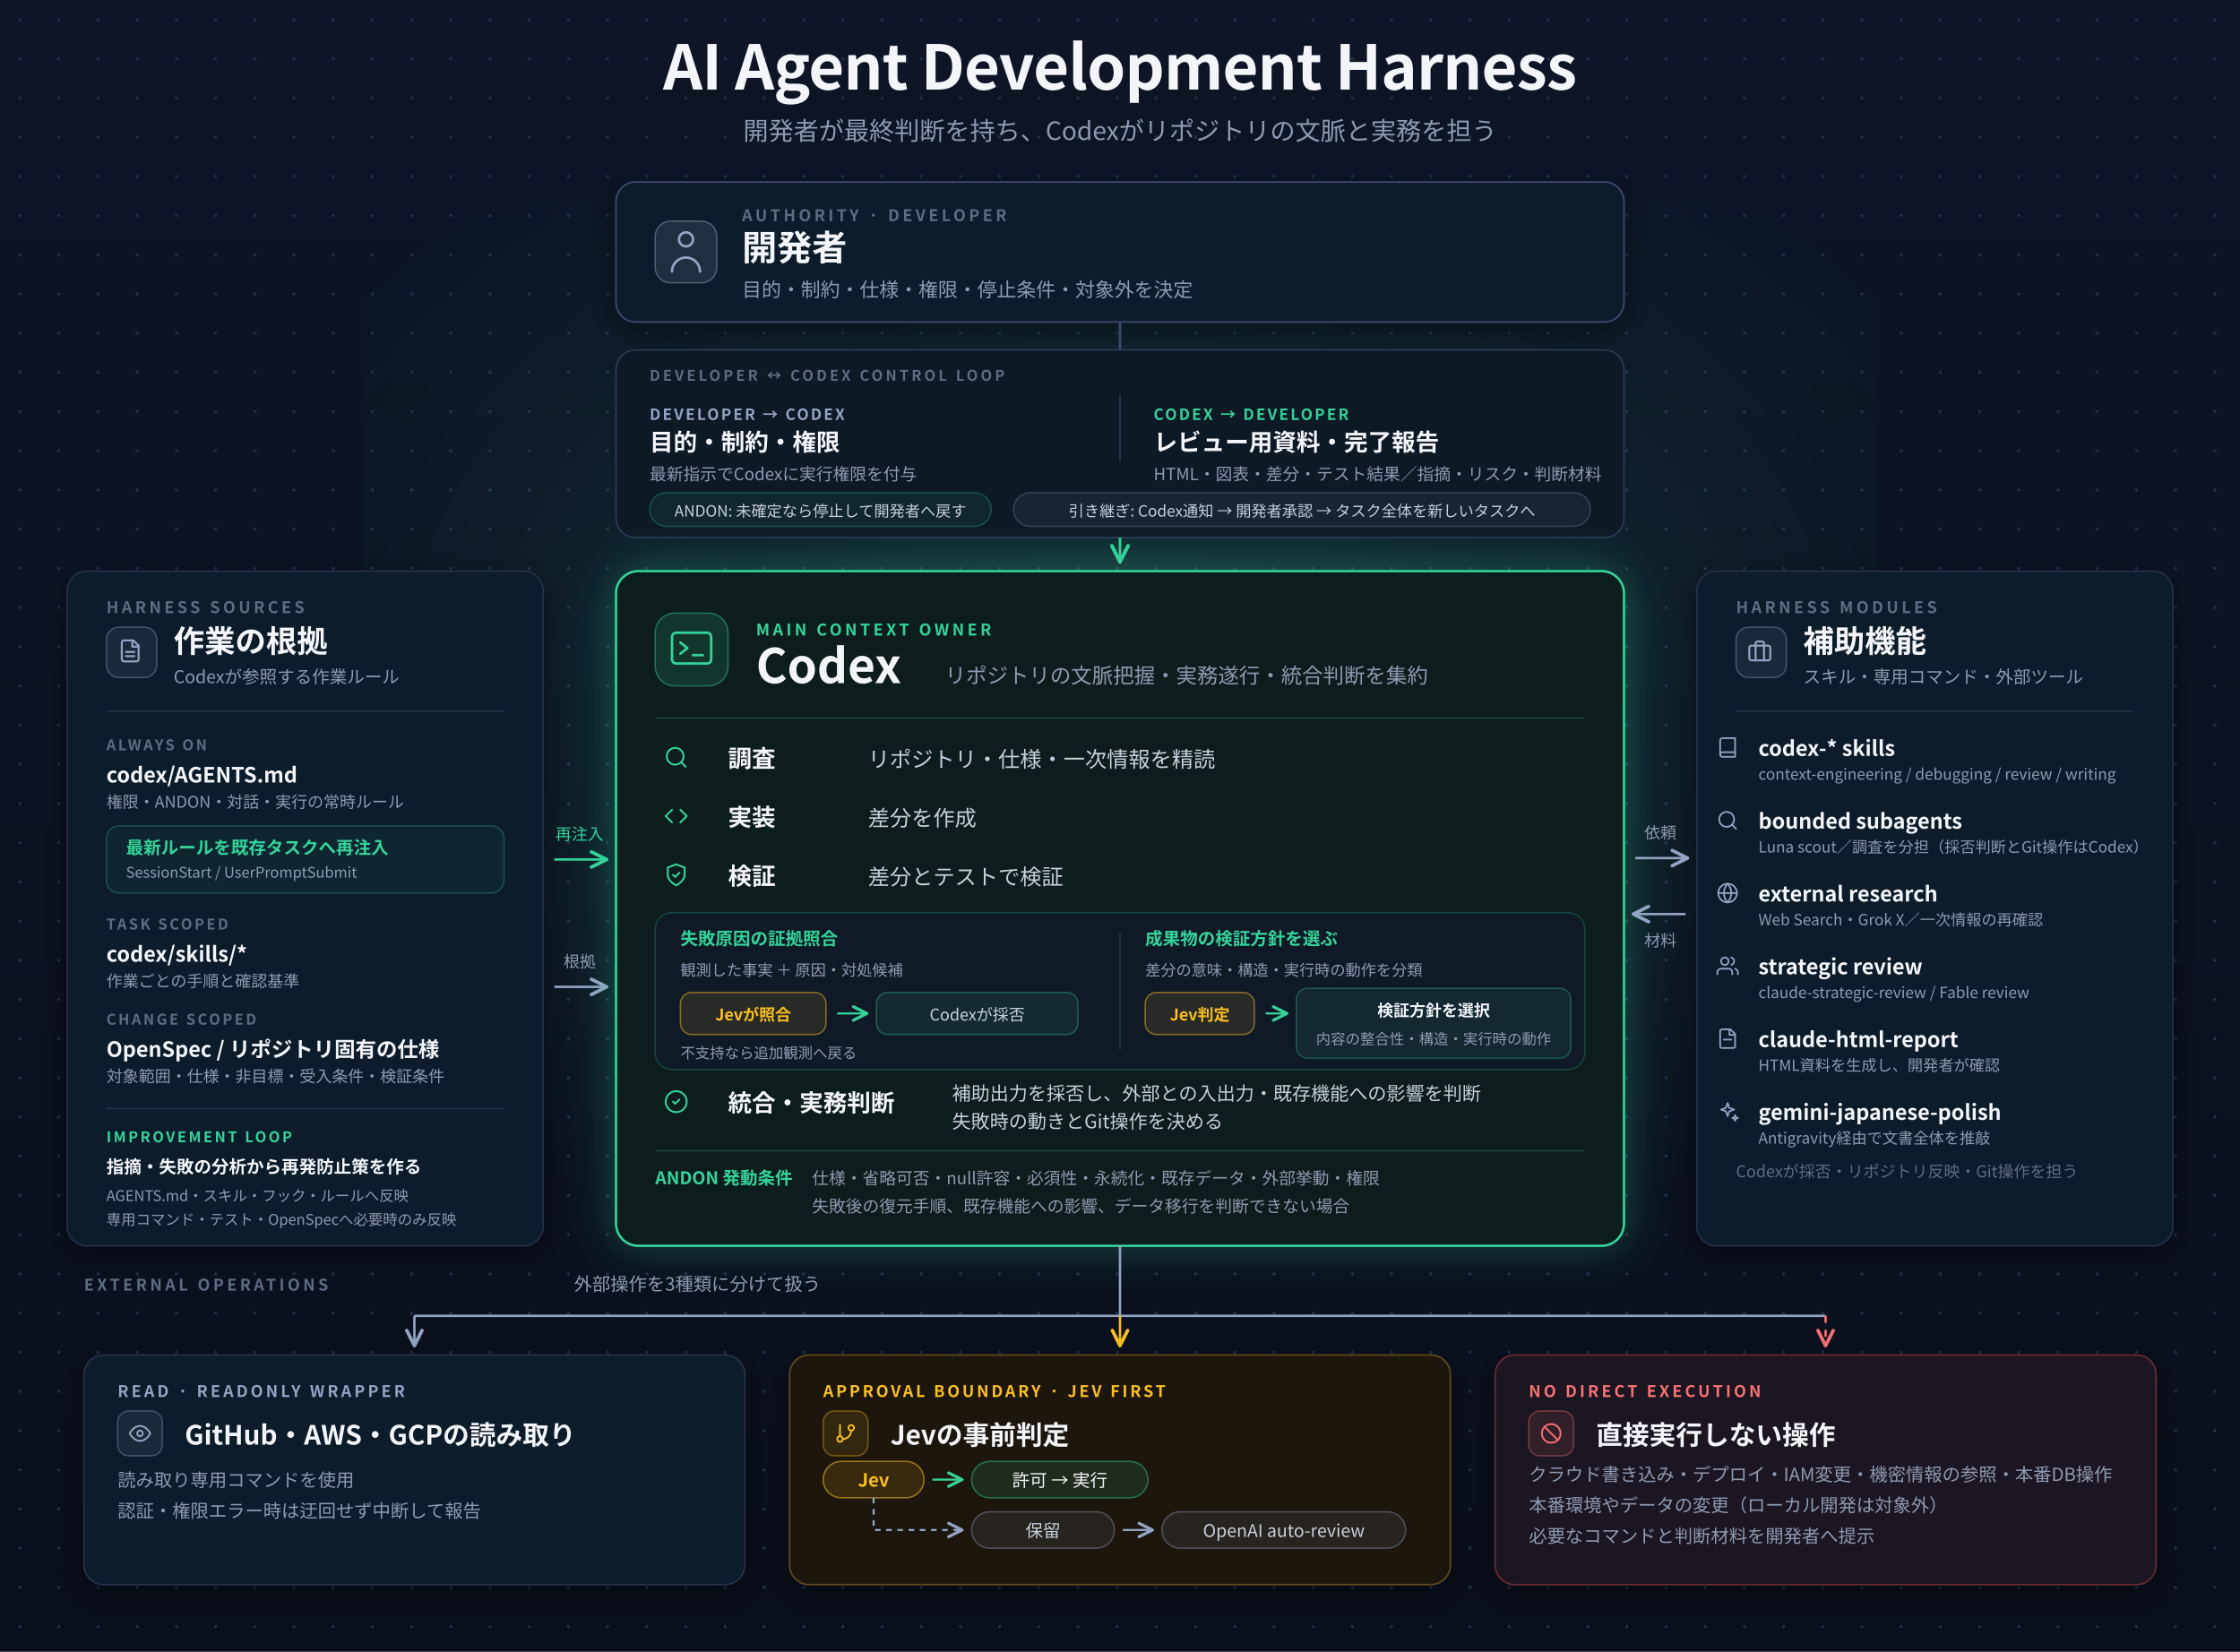
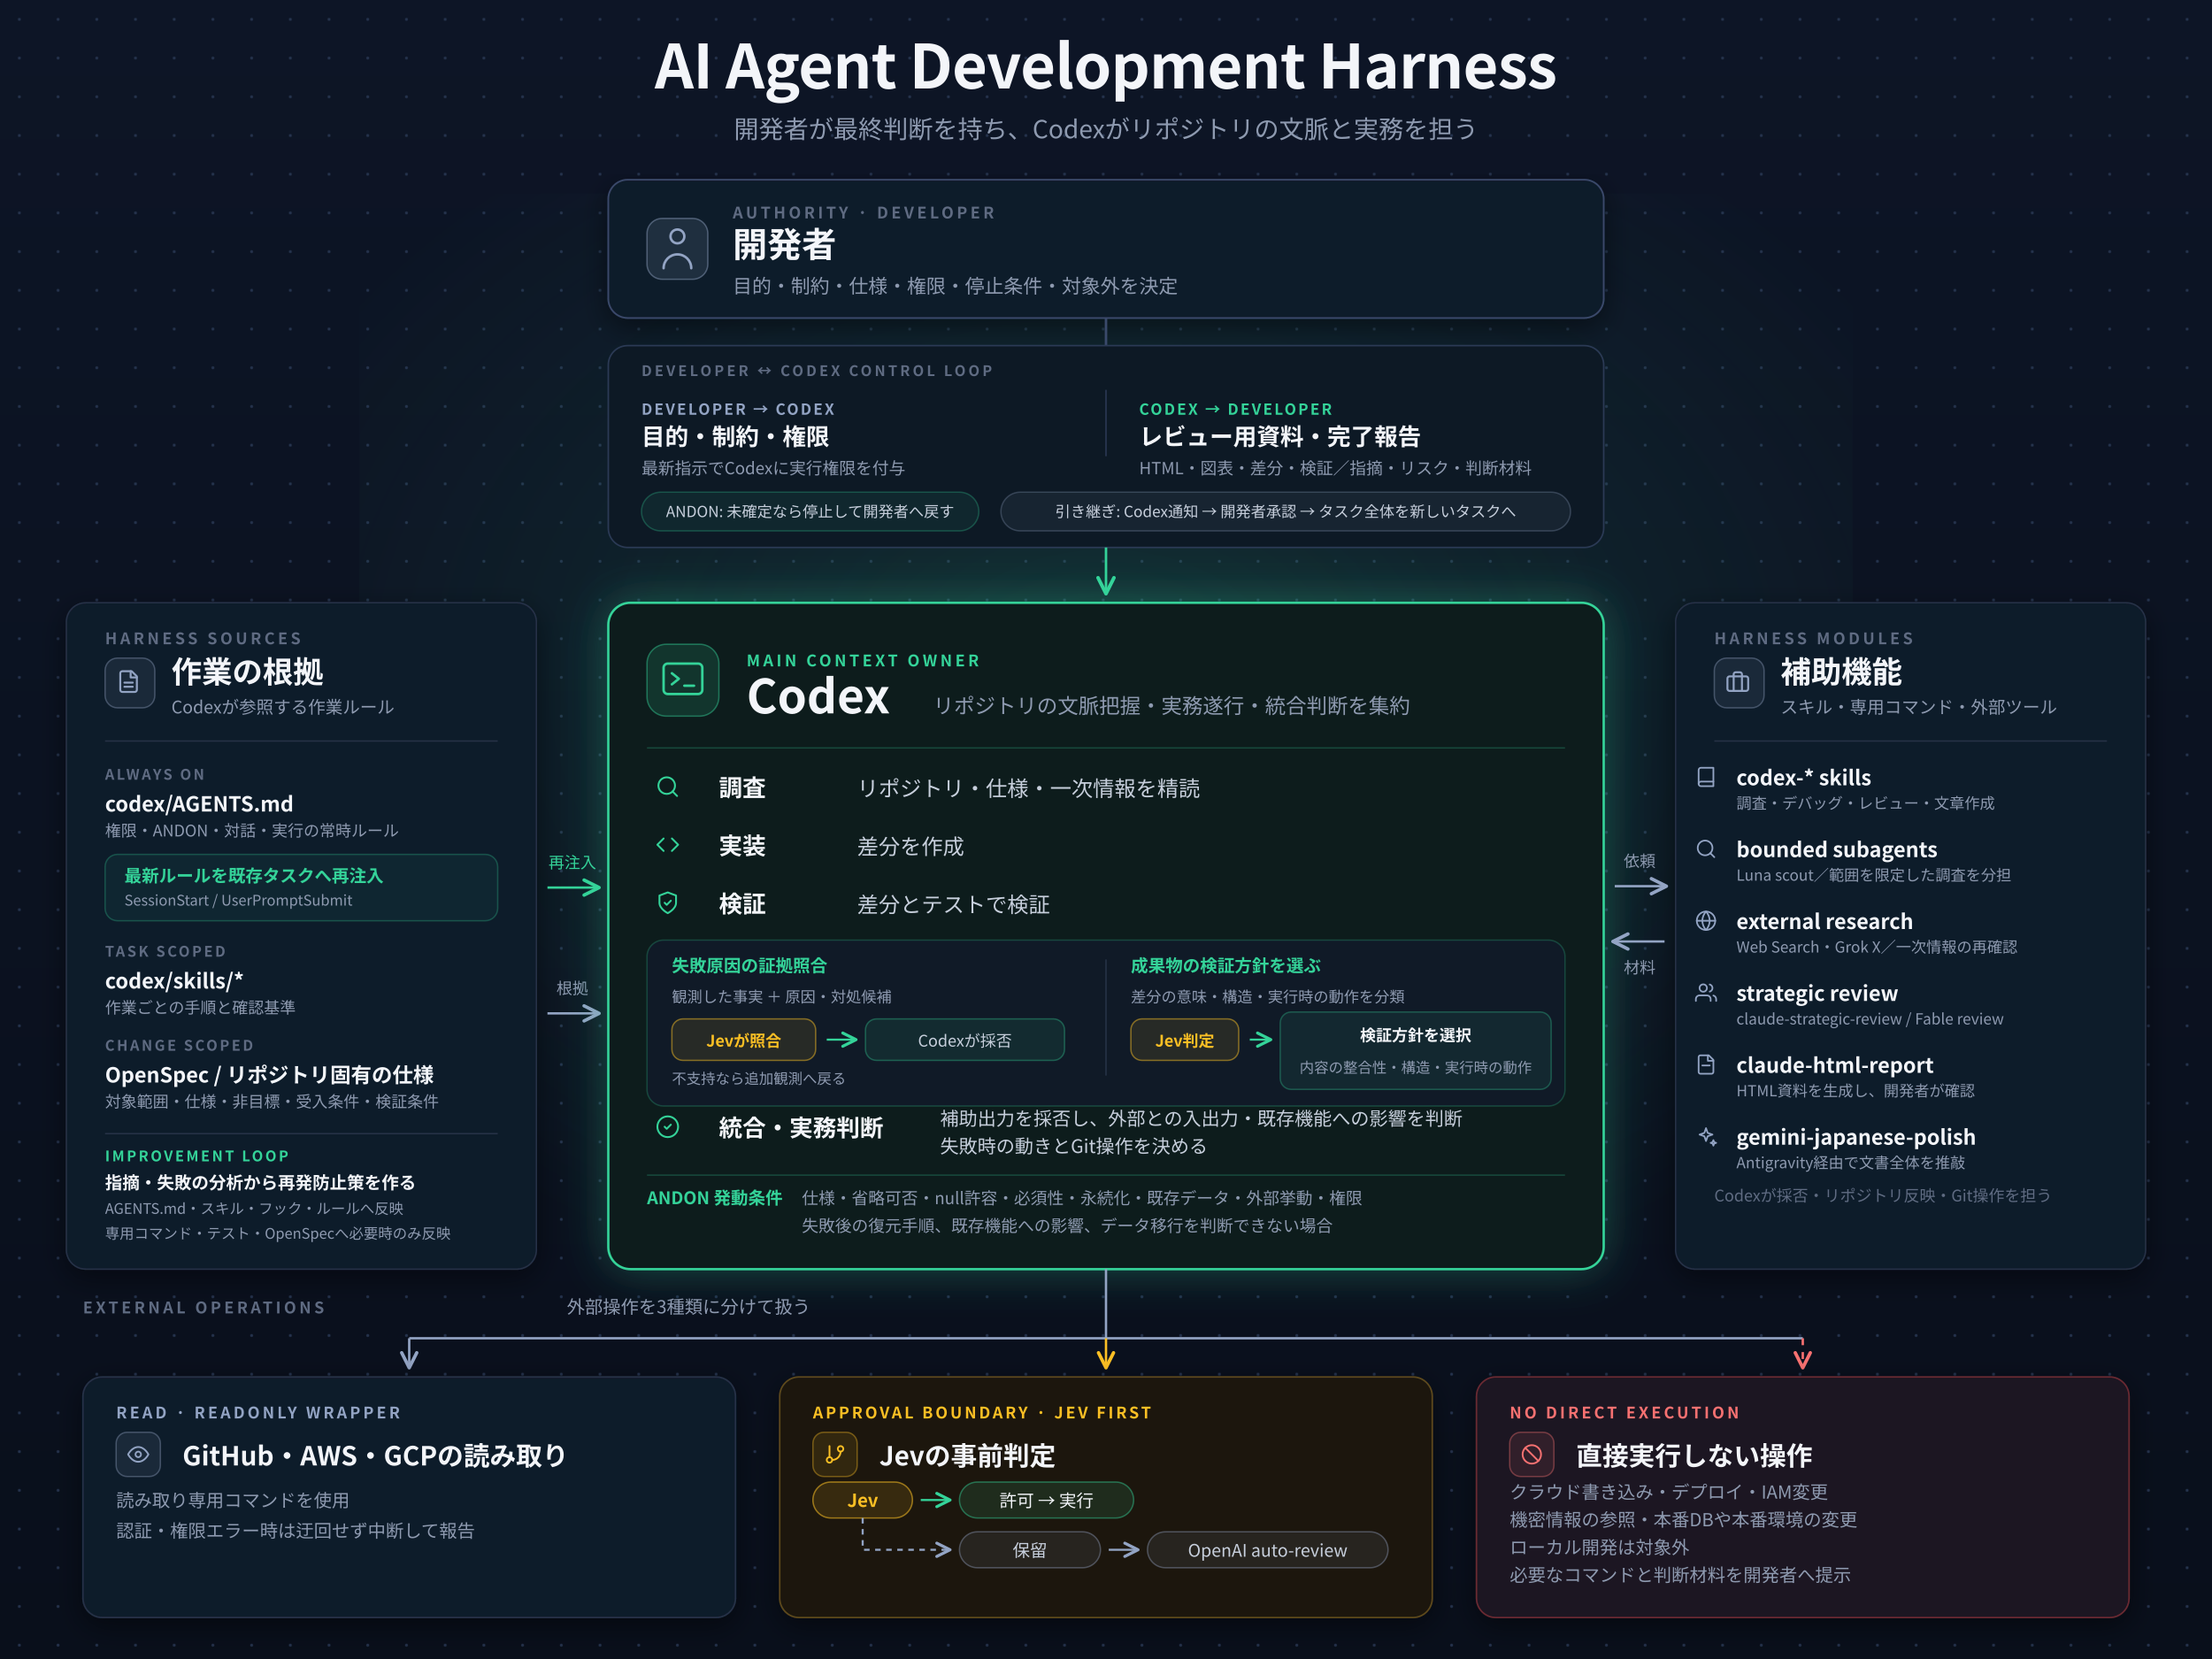
- <svg xmlns="http://www.w3.org/2000/svg" viewBox="0 0 1600 1180" width="1600" height="1180" font-family="'Noto Sans JP','Noto Sans CJK JP','Hiragino Sans','Yu Gothic UI','Meiryo',sans-serif" fill="#F3F5F9">
+ <svg xmlns="http://www.w3.org/2000/svg" viewBox="0 0 1600 1200" width="1600" height="1200" font-family="'Noto Sans JP','Noto Sans CJK JP','Hiragino Sans','Yu Gothic UI','Meiryo',sans-serif" fill="#F3F5F9">
  <defs>
    <linearGradient id="bg" x1="0" y1="0" x2="0" y2="1">
      <stop offset="0" stop-color="#0D1526" />
      <stop offset="1" stop-color="#090F1B" />
    </linearGradient>
    <pattern id="dots" width="28" height="28" patternUnits="userSpaceOnUse">
      <circle cx="14" cy="14" r="1.1" fill="#233049" />
    </pattern>
    <radialGradient id="glow" cx="0.5" cy="0.45" r="0.62">
      <stop offset="0" stop-color="#34D399" stop-opacity="0.15" />
      <stop offset="1" stop-color="#34D399" stop-opacity="0" />
    </radialGradient>
    <filter id="shadow" x="-10%" y="-10%" width="120%" height="130%">
      <feDropShadow dx="0" dy="6" stdDeviation="10" flood-color="#000" flood-opacity="0.45" />
    </filter>
    <filter id="gglow" x="-20%" y="-20%" width="140%" height="140%">
      <feDropShadow dx="0" dy="0" stdDeviation="16" flood-color="#34D399" flood-opacity="0.32" />
    </filter>
    <marker id="a-w" viewBox="0 0 10 10" refX="8" refY="5" markerWidth="8" markerHeight="8" orient="auto-start-reverse">
      <path d="M1,1 L9,5 L1,9" fill="none" stroke="#93A4C4" stroke-width="1.8" stroke-linecap="round" stroke-linejoin="round" />
    </marker>
    <marker id="a-g" viewBox="0 0 10 10" refX="8" refY="5" markerWidth="8" markerHeight="8" orient="auto-start-reverse">
      <path d="M1,1 L9,5 L1,9" fill="none" stroke="#34D399" stroke-width="1.8" stroke-linecap="round" stroke-linejoin="round" />
    </marker>
    <marker id="a-r" viewBox="0 0 10 10" refX="8" refY="5" markerWidth="8" markerHeight="8" orient="auto-start-reverse">
      <path d="M1,1 L9,5 L1,9" fill="none" stroke="#F87171" stroke-width="1.8" stroke-linecap="round" stroke-linejoin="round" />
    </marker>
    <marker id="a-y" viewBox="0 0 10 10" refX="8" refY="5" markerWidth="8" markerHeight="8" orient="auto-start-reverse">
      <path d="M1,1 L9,5 L1,9" fill="none" stroke="#FBBF24" stroke-width="1.8" stroke-linecap="round" stroke-linejoin="round" />
    </marker>
  </defs>
-   <rect width="1600" height="1180" fill="url(#bg)" />
-   <rect width="1600" height="1180" fill="url(#dots)" />
-   <rect x="260" y="140" width="1080" height="750" fill="url(#glow)" />
+   <rect width="1600" height="1200" fill="url(#bg)" />
+   <rect width="1600" height="1200" fill="url(#dots)" />
+   <rect x="260" y="140" width="1080" height="780" fill="url(#glow)" />
  <text x="800" y="64" text-anchor="middle" font-size="44" font-weight="700" letter-spacing="-0.5">AI Agent Development Harness</text>
  <text x="800" y="100" text-anchor="middle" font-size="18" fill="#8E9AB0">開発者が最終判断を持ち、Codexがリポジトリの文脈と実務を担う</text>
  <rect x="440" y="130" width="720" height="100" rx="14" fill="#111A2B" stroke="#3A4A6B" stroke-width="1.2" filter="url(#shadow)" />
  <rect x="468" y="158" width="44" height="44" rx="11" fill="#93A4C4" fill-opacity="0.14" stroke="#93A4C4" stroke-opacity="0.45" />
  <circle cx="490" cy="171" r="5" fill="none" stroke="#93A4C4" stroke-width="1.8" />
  <path d="M480 194a10 10 0 0 1 20 0" fill="none" stroke="#93A4C4" stroke-width="1.8" stroke-linecap="round" />
  <text x="530" y="158" font-size="11.5" font-weight="700" letter-spacing="2.2" fill="#5F6B82">AUTHORITY · DEVELOPER</text>
  <text x="530" y="186" font-size="25" font-weight="700">開発者</text>
  <text x="530" y="212" font-size="14" fill="#8E9AB0">目的・制約・仕様・権限・停止条件・対象外を決定</text>
  <line x1="800" y1="230" x2="800" y2="250" stroke="#3A4A6B" stroke-width="1.8" />
-   <rect x="440" y="250" width="720" height="134" rx="14" fill="#0D1925" stroke="#2B3A55" stroke-width="1.1" />
+   <rect x="440" y="250" width="720" height="146" rx="14" fill="#0D1925" stroke="#2B3A55" stroke-width="1.1" />
  <text x="464" y="272" font-size="10.5" font-weight="700" letter-spacing="2" fill="#5F6B82">DEVELOPER ↔ CODEX CONTROL LOOP</text>
  <line x1="800" y1="282" x2="800" y2="330" stroke="#2B3A55" />
  <text x="464" y="300" font-size="11" font-weight="700" letter-spacing="1.4" fill="#93A4C4">DEVELOPER → CODEX</text>
  <text x="464" y="322" font-size="17" font-weight="700">目的・制約・権限</text>
  <text x="464" y="343" font-size="12" fill="#8E9AB0">最新指示でCodexに実行権限を付与</text>
  <text x="824" y="300" font-size="11" font-weight="700" letter-spacing="1.4" fill="#34D399">CODEX → DEVELOPER</text>
  <text x="824" y="322" font-size="17" font-weight="700">レビュー用資料・完了報告</text>
-   <text x="824" y="343" font-size="12" fill="#8E9AB0">HTML・図表・差分・テスト結果／指摘・リスク・判断材料</text>
-   <rect x="464" y="352" width="244" height="24" rx="12" fill="#34D399" fill-opacity="0.08" stroke="#34D399" stroke-opacity="0.28" />
-   <text x="586" y="369" text-anchor="middle" font-size="11" fill="#C7CFDC">ANDON: 未確定なら停止して開発者へ戻す</text>
-   <rect x="724" y="352" width="412" height="24" rx="12" fill="#93A4C4" fill-opacity="0.08" stroke="#93A4C4" stroke-opacity="0.28" />
-   <text x="930" y="369" text-anchor="middle" font-size="11" fill="#C7CFDC">引き継ぎ: Codex通知 → 開発者承認 → タスク全体を新しいタスクへ</text>
-   <line x1="800" y1="384" x2="800" y2="400" stroke="#34D399" stroke-width="1.8" marker-end="url(#a-g)" />
-   <rect x="48" y="408" width="340" height="482" rx="14" fill="#111A2B" stroke="#263247" filter="url(#shadow)" />
-   <text x="76" y="438" font-size="11.5" font-weight="700" letter-spacing="2.2" fill="#5F6B82">HARNESS SOURCES</text>
-   <rect x="76" y="448" width="36" height="36" rx="9" fill="#93A4C4" fill-opacity="0.10" stroke="#93A4C4" stroke-opacity="0.38" />
-   <g transform="translate(84,456) scale(0.75)" fill="none" stroke="#93A4C4" stroke-width="1.9" stroke-linecap="round" stroke-linejoin="round">
-     <path d="M15 2H6a2 2 0 0 0-2 2v16a2 2 0 0 0 2 2h12a2 2 0 0 0 2-2V7z" />
-     <polyline points="14 2 14 8 20 8" />
-     <line x1="16" y1="13" x2="8" y2="13" />
-     <line x1="16" y1="17" x2="8" y2="17" />
+   <text x="824" y="343" font-size="12" fill="#8E9AB0">HTML・図表・差分・検証／指摘・リスク・判断材料</text>
+   <rect x="464" y="356" width="244" height="28" rx="14" fill="#34D399" fill-opacity="0.08" stroke="#34D399" stroke-opacity="0.28" />
+   <text x="586" y="374" text-anchor="middle" font-size="11" fill="#C7CFDC">ANDON: 未確定なら停止して開発者へ戻す</text>
+   <rect x="724" y="356" width="412" height="28" rx="14" fill="#93A4C4" fill-opacity="0.08" stroke="#93A4C4" stroke-opacity="0.28" />
+   <text x="930" y="374" text-anchor="middle" font-size="11" fill="#C7CFDC">引き継ぎ: Codex通知 → 開発者承認 → タスク全体を新しいタスクへ</text>
+   <line x1="800" y1="396" x2="800" y2="428" stroke="#34D399" stroke-width="1.8" marker-end="url(#a-g)" />
+   <g transform="translate(0 28)">
+     <rect x="48" y="408" width="340" height="482" rx="14" fill="#111A2B" stroke="#263247" filter="url(#shadow)" />
+     <text x="76" y="438" font-size="11.5" font-weight="700" letter-spacing="2.2" fill="#5F6B82">HARNESS SOURCES</text>
+     <rect x="76" y="448" width="36" height="36" rx="9" fill="#93A4C4" fill-opacity="0.10" stroke="#93A4C4" stroke-opacity="0.38" />
+     <g transform="translate(84,456) scale(0.75)" fill="none" stroke="#93A4C4" stroke-width="1.9" stroke-linecap="round" stroke-linejoin="round">
+       <path d="M15 2H6a2 2 0 0 0-2 2v16a2 2 0 0 0 2 2h12a2 2 0 0 0 2-2V7z" />
+       <polyline points="14 2 14 8 20 8" />
+       <line x1="16" y1="13" x2="8" y2="13" />
+       <line x1="16" y1="17" x2="8" y2="17" />
+     </g>
+     <text x="124" y="466" font-size="22" font-weight="700">作業の根拠</text>
+     <text x="124" y="488" font-size="12.5" fill="#8E9AB0">Codexが参照する作業ルール</text>
+     <line x1="76" y1="508" x2="360" y2="508" stroke="#263247" />
+     <text x="76" y="536" font-size="10.5" font-weight="700" letter-spacing="1.6" fill="#5F6B82">ALWAYS ON</text>
+     <text x="76" y="559" font-size="15" font-weight="700">codex/AGENTS.md</text>
+     <text x="76" y="577" font-size="11.5" fill="#8E9AB0">権限・ANDON・対話・実行の常時ルール</text>
+     <rect x="76" y="590" width="284" height="48" rx="9" fill="#34D399" fill-opacity="0.06" stroke="#34D399" stroke-opacity="0.28" />
+     <text x="90" y="610" font-size="12.5" font-weight="700" fill="#34D399">最新ルールを既存タスクへ再注入</text>
+     <text x="90" y="627" font-size="10.5" fill="#8E9AB0">SessionStart / UserPromptSubmit</text>
+     <text x="76" y="664" font-size="10.5" font-weight="700" letter-spacing="1.6" fill="#5F6B82">TASK SCOPED</text>
+     <text x="76" y="687" font-size="15" font-weight="700">codex/skills/*</text>
+     <text x="76" y="705" font-size="11.5" fill="#8E9AB0">作業ごとの手順と確認基準</text>
+     <text x="76" y="732" font-size="10.5" font-weight="700" letter-spacing="1.6" fill="#5F6B82">CHANGE SCOPED</text>
+     <text x="76" y="755" font-size="15" font-weight="700">OpenSpec / リポジトリ固有の仕様</text>
+     <text x="76" y="773" font-size="11.5" fill="#8E9AB0">対象範囲・仕様・非目標・受入条件・検証条件</text>
+     <line x1="76" y1="792" x2="360" y2="792" stroke="#263247" />
+     <text x="76" y="812" font-size="10.5" font-weight="700" letter-spacing="1.6" fill="#34D399">IMPROVEMENT LOOP</text>
+     <text x="76" y="832" font-size="12.5" font-weight="700">指摘・失敗の分析から再発防止策を作る</text>
+     <text x="76" y="850" font-size="10.5" fill="#8E9AB0">AGENTS.md・スキル・フック・ルールへ反映</text>
+     <text x="76" y="868" font-size="10.5" fill="#8E9AB0">専用コマンド・テスト・OpenSpecへ必要時のみ反映</text>
+     <line x1="396" y1="614" x2="432" y2="614" stroke="#34D399" stroke-width="1.7" marker-end="url(#a-g)" />
+     <text x="414" y="600" text-anchor="middle" font-size="11.5" fill="#34D399">再注入</text>
+     <line x1="396" y1="705" x2="432" y2="705" stroke="#93A4C4" stroke-width="1.7" marker-end="url(#a-w)" />
+     <text x="414" y="691" text-anchor="middle" font-size="11.5" fill="#8E9AB0">根拠</text>
+     <rect x="440" y="408" width="720" height="482" rx="16" fill="#0E1F1C" stroke="#34D399" stroke-width="1.7" filter="url(#gglow)" />
+     <rect x="468" y="438" width="52" height="52" rx="14" fill="#34D399" fill-opacity="0.14" stroke="#34D399" stroke-opacity="0.45" />
+     <rect x="480" y="452" width="28" height="22" rx="3" fill="none" stroke="#34D399" stroke-width="1.8" />
+     <path d="M486 459l5 4-5 4M495 468h7" fill="none" stroke="#34D399" stroke-width="1.8" stroke-linecap="round" stroke-linejoin="round" />
+     <text x="540" y="454" font-size="11.5" font-weight="700" letter-spacing="2.2" fill="#34D399">MAIN CONTEXT OWNER</text>
+     <text x="540" y="488" font-size="34" font-weight="700">Codex</text>
+     <text x="675" y="488" font-size="15" fill="#8E9AB0">リポジトリの文脈把握・実務遂行・統合判断を集約</text>
+     <line x1="468" y1="513" x2="1132" y2="513" stroke="#34D399" stroke-opacity="0.25" />
+     <g transform="translate(474,532) scale(0.75)" fill="none" stroke="#34D399" stroke-width="1.8" stroke-linecap="round" stroke-linejoin="round">
+       <circle cx="11" cy="11" r="8" />
+       <line x1="21" y1="21" x2="16.65" y2="16.65" />
+     </g>
+     <text x="520" y="548" font-size="17" font-weight="700">調査</text>
+     <text x="620" y="548" font-size="15.5" fill="#C7CFDC">リポジトリ・仕様・一次情報を精読</text>
+     <g transform="translate(474,574) scale(0.75)" fill="none" stroke="#34D399" stroke-width="1.8" stroke-linecap="round" stroke-linejoin="round">
+       <polyline points="16 18 22 12 16 6" />
+       <polyline points="8 6 2 12 8 18" />
+     </g>
+     <text x="520" y="590" font-size="17" font-weight="700">実装</text>
+     <text x="620" y="590" font-size="15.5" fill="#C7CFDC">差分を作成</text>
+     <g transform="translate(474,616) scale(0.75)" fill="none" stroke="#34D399" stroke-width="1.8" stroke-linecap="round" stroke-linejoin="round">
+       <path d="M12 22s8-4 8-10V5l-8-3-8 3v7c0 6 8 10 8 10z" />
+       <path d="m9 12 2 2 4-4" />
+     </g>
+     <text x="520" y="632" font-size="17" font-weight="700">検証</text>
+     <text x="620" y="632" font-size="15.5" fill="#C7CFDC">差分とテストで検証</text>
+     <rect x="468" y="652" width="664" height="120" rx="12" fill="#111A2B" fill-opacity="0.72" stroke="#34D399" stroke-opacity="0.24" />
+     <line x1="800" y1="666" x2="800" y2="750" stroke="#263247" />
+     <text x="486" y="675" font-size="12.5" font-weight="700" fill="#34D399">失敗原因の証拠照合</text>
+     <text x="486" y="697" font-size="11" fill="#8E9AB0">観測した事実 ＋ 原因・対処候補</text>
+     <rect x="486" y="709" width="104" height="30" rx="8" fill="#FBBF24" fill-opacity="0.10" stroke="#FBBF24" stroke-opacity="0.48" />
+     <text x="538" y="729" text-anchor="middle" font-size="11.5" font-weight="700" fill="#FBBF24">Jevが照合</text>
+     <line x1="598" y1="724" x2="618" y2="724" stroke="#34D399" stroke-width="1.5" marker-end="url(#a-g)" />
+     <rect x="626" y="709" width="144" height="30" rx="8" fill="#34D399" fill-opacity="0.09" stroke="#34D399" stroke-opacity="0.35" />
+     <text x="698" y="729" text-anchor="middle" font-size="11.5" fill="#C7CFDC">Codexが採否</text>
+     <text x="486" y="756" font-size="10.5" fill="#8E9AB0">不支持なら追加観測へ戻る</text>
+     <text x="818" y="675" font-size="12.5" font-weight="700" fill="#34D399">成果物の検証方針を選ぶ</text>
+     <text x="818" y="697" font-size="11" fill="#8E9AB0">差分の意味・構造・実行時の動作を分類</text>
+     <rect x="818" y="709" width="78" height="30" rx="8" fill="#FBBF24" fill-opacity="0.10" stroke="#FBBF24" stroke-opacity="0.48" />
+     <text x="857" y="729" text-anchor="middle" font-size="11.5" font-weight="700" fill="#FBBF24">Jev判定</text>
+     <line x1="904" y1="724" x2="918" y2="724" stroke="#34D399" stroke-width="1.5" marker-end="url(#a-g)" />
+     <rect x="926" y="704" width="196" height="56" rx="8" fill="#34D399" fill-opacity="0.08" stroke="#34D399" stroke-opacity="0.32" />
+     <text x="1024" y="725" text-anchor="middle" font-size="11.5" font-weight="700">検証方針を選択</text>
+     <text x="1024" y="748" text-anchor="middle" font-size="10.5" fill="#8E9AB0">内容の整合性・構造・実行時の動作</text>
+     <g transform="translate(474,778) scale(0.75)" fill="none" stroke="#34D399" stroke-width="1.8" stroke-linecap="round" stroke-linejoin="round">
+       <circle cx="12" cy="12" r="10" />
+       <path d="m9 12 2 2 4-4" />
+     </g>
+     <text x="520" y="794" font-size="17" font-weight="700">統合・実務判断</text>
+     <text x="680" y="786" font-size="13.5" fill="#C7CFDC">補助出力を採否し、外部との入出力・既存機能への影響を判断</text>
+     <text x="680" y="806" font-size="13.5" fill="#C7CFDC">失敗時の動きとGit操作を決める</text>
+     <line x1="468" y1="822" x2="1132" y2="822" stroke="#34D399" stroke-opacity="0.25" />
+     <text x="468" y="843" font-size="12.5" font-weight="700" fill="#34D399">ANDON 発動条件</text>
+     <text x="580" y="843" font-size="12" fill="#8E9AB0">仕様・省略可否・null許容・必須性・永続化・既存データ・外部挙動・権限</text>
+     <text x="580" y="863" font-size="12" fill="#8E9AB0">失敗後の復元手順、既存機能への影響、データ移行を判断できない場合</text>
+     <rect x="1212" y="408" width="340" height="482" rx="14" fill="#111A2B" stroke="#263247" filter="url(#shadow)" />
+     <text x="1240" y="438" font-size="11.5" font-weight="700" letter-spacing="2.2" fill="#5F6B82">HARNESS MODULES</text>
+     <rect x="1240" y="448" width="36" height="36" rx="9" fill="#93A4C4" fill-opacity="0.10" stroke="#93A4C4" stroke-opacity="0.38" />
+     <g transform="translate(1248,456) scale(0.75)" fill="none" stroke="#93A4C4" stroke-width="1.9" stroke-linecap="round" stroke-linejoin="round">
+       <rect x="2" y="7" width="20" height="14" rx="2" />
+       <path d="M16 21V5a2 2 0 0 0-2-2h-4a2 2 0 0 0-2 2v16" />
+     </g>
+     <text x="1288" y="466" font-size="22" font-weight="700">補助機能</text>
+     <text x="1288" y="488" font-size="12.5" fill="#8E9AB0">スキル・専用コマンド・外部ツール</text>
+     <line x1="1240" y1="508" x2="1524" y2="508" stroke="#263247" />
+     <g transform="translate(1226,526) scale(0.667)" fill="none" stroke="#93A4C4" stroke-width="1.8" stroke-linecap="round" stroke-linejoin="round">
+       <path d="M4 19.5A2.5 2.5 0 0 1 6.5 17H20" />
+       <path d="M6.5 2H20v20H6.5A2.5 2.5 0 0 1 4 19.5v-15A2.5 2.5 0 0 1 6.5 2z" />
+     </g>
+     <text x="1256" y="540" font-size="15" font-weight="700">codex-* skills</text>
+     <text x="1256" y="557" font-size="11" fill="#8E9AB0">調査・デバッグ・レビュー・文章作成</text>
+     <g transform="translate(1226,578) scale(0.667)" fill="none" stroke="#93A4C4" stroke-width="1.8" stroke-linecap="round" stroke-linejoin="round">
+       <circle cx="11" cy="11" r="8" />
+       <line x1="21" y1="21" x2="16.65" y2="16.65" />
+     </g>
+     <text x="1256" y="592" font-size="15" font-weight="700">bounded subagents</text>
+     <text x="1256" y="609" font-size="11" fill="#8E9AB0">Luna scout／範囲を限定した調査を分担</text>
+     <g transform="translate(1226,630) scale(0.667)" fill="none" stroke="#93A4C4" stroke-width="1.8" stroke-linecap="round" stroke-linejoin="round">
+       <circle cx="12" cy="12" r="10" />
+       <line x1="2" y1="12" x2="22" y2="12" />
+       <path d="M12 2a15.3 15.3 0 0 1 4 10 15.3 15.3 0 0 1-4 10 15.3 15.3 0 0 1-4-10 15.3 15.3 0 0 1 4-10z" />
+     </g>
+     <text x="1256" y="644" font-size="15" font-weight="700">external research</text>
+     <text x="1256" y="661" font-size="11" fill="#8E9AB0">Web Search・Grok X／一次情報の再確認</text>
+     <g transform="translate(1226,682) scale(0.667)" fill="none" stroke="#93A4C4" stroke-width="1.8" stroke-linecap="round" stroke-linejoin="round">
+       <path d="M17 21v-2a4 4 0 0 0-4-4H5a4 4 0 0 0-4 4v2" />
+       <circle cx="9" cy="7" r="4" />
+       <path d="M23 21v-2a4 4 0 0 0-3-3.87" />
+       <path d="M16 3.13a4 4 0 0 1 0 7.75" />
+     </g>
+     <text x="1256" y="696" font-size="15" font-weight="700">strategic review</text>
+     <text x="1256" y="713" font-size="11" fill="#8E9AB0">claude-strategic-review / Fable review</text>
+     <g transform="translate(1226,734) scale(0.667)" fill="none" stroke="#93A4C4" stroke-width="1.8" stroke-linecap="round" stroke-linejoin="round">
+       <path d="M15 2H6a2 2 0 0 0-2 2v16a2 2 0 0 0 2 2h12a2 2 0 0 0 2-2V7z" />
+       <polyline points="14 2 14 8 20 8" />
+       <line x1="16" y1="13" x2="8" y2="13" />
+     </g>
+     <text x="1256" y="748" font-size="15" font-weight="700">claude-html-report</text>
+     <text x="1256" y="765" font-size="11" fill="#8E9AB0">HTML資料を生成し、開発者が確認</text>
+     <g transform="translate(1226,786) scale(0.667)" fill="none" stroke="#93A4C4" stroke-width="1.8" stroke-linecap="round" stroke-linejoin="round">
+       <path d="m12 3 1.8 5.2L19 10l-5.2 1.8L12 17l-1.8-5.2L5 10l5.2-1.8z" />
+       <path d="m20 16 .8 2.2L23 19l-2.2.8L20 22l-.8-2.2L17 19l2.2-.8z" />
+     </g>
+     <text x="1256" y="800" font-size="15" font-weight="700">gemini-japanese-polish</text>
+     <text x="1256" y="817" font-size="11" fill="#8E9AB0">Antigravity経由で文書全体を推敲</text>
+     <line x1="1168" y1="613" x2="1204" y2="613" stroke="#93A4C4" stroke-width="1.7" marker-end="url(#a-w)" />
+     <text x="1186" y="599" text-anchor="middle" font-size="11.5" fill="#8E9AB0">依頼</text>
+     <line x1="1204" y1="653" x2="1168" y2="653" stroke="#93A4C4" stroke-width="1.7" marker-end="url(#a-w)" />
+     <text x="1186" y="676" text-anchor="middle" font-size="11.5" fill="#8E9AB0">材料</text>
+     <text x="1240" y="841" font-size="11.5" fill="#5F6B82">Codexが採否・リポジトリ反映・Git操作を担う</text>
+     <text x="60" y="922" font-size="11.5" font-weight="700" letter-spacing="2.2" fill="#5F6B82">EXTERNAL OPERATIONS</text>
+     <text x="410" y="922" font-size="13" fill="#8E9AB0">外部操作を3種類に分けて扱う</text>
+     <line x1="800" y1="890" x2="800" y2="940" stroke="#93A4C4" stroke-width="1.7" />
+     <line x1="296" y1="940" x2="1304" y2="940" stroke="#93A4C4" stroke-width="1.7" />
+     <line x1="296" y1="940" x2="296" y2="960" stroke="#93A4C4" stroke-width="1.7" marker-end="url(#a-w)" />
+     <line x1="800" y1="940" x2="800" y2="960" stroke="#FBBF24" stroke-width="1.7" marker-end="url(#a-y)" />
+     <line x1="1304" y1="940" x2="1304" y2="960" stroke="#F87171" stroke-width="1.7" stroke-dasharray="5 5" marker-end="url(#a-r)" />
+     <rect x="60" y="968" width="472" height="174" rx="14" fill="#111A2B" stroke="#263247" stroke-width="1.1" filter="url(#shadow)" />
+     <text x="84" y="998" font-size="11.5" font-weight="700" letter-spacing="2" fill="#93A4C4">READ · READONLY WRAPPER</text>
+     <rect x="84" y="1008" width="32" height="32" rx="8" fill="#93A4C4" fill-opacity="0.10" stroke="#93A4C4" stroke-opacity="0.38" />
+     <g transform="translate(92,1016) scale(0.667)" fill="none" stroke="#93A4C4" stroke-width="1.9" stroke-linecap="round" stroke-linejoin="round">
+       <path d="M1 12s4-8 11-8 11 8 11 8-4 8-11 8-11-8-11-8z" />
+       <circle cx="12" cy="12" r="3" />
+     </g>
+     <text x="132" y="1032" font-size="19" font-weight="700">GitHub・AWS・GCPの読み取り</text>
+     <text x="84" y="1062" font-size="13" fill="#8E9AB0">読み取り専用コマンドを使用</text>
+     <text x="84" y="1084" font-size="13" fill="#8E9AB0">認証・権限エラー時は迂回せず中断して報告</text>
+     <rect x="564" y="968" width="472" height="174" rx="14" fill="#1A1710" stroke="#5E4A1B" stroke-width="1.1" filter="url(#shadow)" />
+     <text x="588" y="998" font-size="11.5" font-weight="700" letter-spacing="1.8" fill="#FBBF24">APPROVAL BOUNDARY · JEV FIRST</text>
+     <rect x="588" y="1008" width="32" height="32" rx="8" fill="#FBBF24" fill-opacity="0.10" stroke="#FBBF24" stroke-opacity="0.38" />
+     <g transform="translate(596,1016) scale(0.667)" fill="none" stroke="#FBBF24" stroke-width="1.9" stroke-linecap="round" stroke-linejoin="round">
+       <line x1="6" y1="3" x2="6" y2="15" />
+       <circle cx="18" cy="6" r="3" />
+       <circle cx="6" cy="18" r="3" />
+       <path d="M18 9a9 9 0 0 1-9 9" />
+     </g>
+     <text x="636" y="1032" font-size="19" font-weight="700">Jevの事前判定</text>
+     <rect x="588" y="1044" width="72" height="26" rx="13" fill="#FBBF24" fill-opacity="0.12" stroke="#FBBF24" stroke-opacity="0.55" />
+     <text x="624" y="1062" text-anchor="middle" font-size="13" font-weight="700" fill="#FBBF24">Jev</text>
+     <line x1="666" y1="1057" x2="686" y2="1057" stroke="#34D399" stroke-width="1.5" marker-end="url(#a-g)" />
+     <rect x="694" y="1044" width="126" height="26" rx="13" fill="#34D399" fill-opacity="0.12" stroke="#34D399" stroke-opacity="0.45" />
+     <text x="757" y="1062" text-anchor="middle" font-size="12.5">許可 → 実行</text>
+     <path d="M624 1070 V1093 H686" fill="none" stroke="#93A4C4" stroke-width="1.5" stroke-dasharray="4 4" marker-end="url(#a-w)" />
+     <rect x="694" y="1080" width="102" height="26" rx="13" fill="#93A4C4" fill-opacity="0.10" stroke="#93A4C4" stroke-opacity="0.4" />
+     <text x="745" y="1098" text-anchor="middle" font-size="12.5" fill="#C7CFDC">保留</text>
+     <line x1="802" y1="1093" x2="822" y2="1093" stroke="#93A4C4" stroke-width="1.5" marker-end="url(#a-w)" />
+     <rect x="830" y="1080" width="174" height="26" rx="13" fill="#93A4C4" fill-opacity="0.10" stroke="#93A4C4" stroke-opacity="0.4" />
+     <text x="917" y="1098" text-anchor="middle" font-size="12.5" fill="#C7CFDC">OpenAI auto-review</text>
+     <rect x="1068" y="968" width="472" height="174" rx="14" fill="#1A1220" stroke="#6B2A33" stroke-width="1.1" filter="url(#shadow)" />
+     <text x="1092" y="998" font-size="11.5" font-weight="700" letter-spacing="2" fill="#F87171">NO DIRECT EXECUTION</text>
+     <rect x="1092" y="1008" width="32" height="32" rx="8" fill="#F87171" fill-opacity="0.10" stroke="#F87171" stroke-opacity="0.38" />
+     <g transform="translate(1100,1016) scale(0.667)" fill="none" stroke="#F87171" stroke-width="1.9" stroke-linecap="round" stroke-linejoin="round">
+       <circle cx="12" cy="12" r="10" />
+       <line x1="4.93" y1="4.93" x2="19.07" y2="19.07" />
+     </g>
+     <text x="1140" y="1032" font-size="19" font-weight="700">直接実行しない操作</text>
+     <text x="1092" y="1056" font-size="13" fill="#8E9AB0">クラウド書き込み・デプロイ・IAM変更</text>
+     <text x="1092" y="1076" font-size="13" fill="#8E9AB0">機密情報の参照・本番DBや本番環境の変更</text>
+     <text x="1092" y="1096" font-size="13" fill="#8E9AB0">ローカル開発は対象外</text>
+     <text x="1092" y="1116" font-size="13" fill="#8E9AB0">必要なコマンドと判断材料を開発者へ提示</text>
  </g>
-   <text x="124" y="466" font-size="22" font-weight="700">作業の根拠</text>
-   <text x="124" y="488" font-size="12.5" fill="#8E9AB0">Codexが参照する作業ルール</text>
-   <line x1="76" y1="508" x2="360" y2="508" stroke="#263247" />
-   <text x="76" y="536" font-size="10.5" font-weight="700" letter-spacing="1.6" fill="#5F6B82">ALWAYS ON</text>
-   <text x="76" y="559" font-size="15" font-weight="700">codex/AGENTS.md</text>
-   <text x="76" y="577" font-size="11.5" fill="#8E9AB0">権限・ANDON・対話・実行の常時ルール</text>
-   <rect x="76" y="590" width="284" height="48" rx="9" fill="#34D399" fill-opacity="0.06" stroke="#34D399" stroke-opacity="0.28" />
-   <text x="90" y="610" font-size="12.5" font-weight="700" fill="#34D399">最新ルールを既存タスクへ再注入</text>
-   <text x="90" y="627" font-size="10.5" fill="#8E9AB0">SessionStart / UserPromptSubmit</text>
-   <text x="76" y="664" font-size="10.5" font-weight="700" letter-spacing="1.6" fill="#5F6B82">TASK SCOPED</text>
-   <text x="76" y="687" font-size="15" font-weight="700">codex/skills/*</text>
-   <text x="76" y="705" font-size="11.5" fill="#8E9AB0">作業ごとの手順と確認基準</text>
-   <text x="76" y="732" font-size="10.5" font-weight="700" letter-spacing="1.6" fill="#5F6B82">CHANGE SCOPED</text>
-   <text x="76" y="755" font-size="15" font-weight="700">OpenSpec / リポジトリ固有の仕様</text>
-   <text x="76" y="773" font-size="11.5" fill="#8E9AB0">対象範囲・仕様・非目標・受入条件・検証条件</text>
-   <line x1="76" y1="792" x2="360" y2="792" stroke="#263247" />
-   <text x="76" y="816" font-size="10.5" font-weight="700" letter-spacing="1.6" fill="#34D399">IMPROVEMENT LOOP</text>
-   <text x="76" y="838" font-size="12.5" font-weight="700">指摘・失敗の分析から再発防止策を作る</text>
-   <text x="76" y="858" font-size="10.5" fill="#8E9AB0">AGENTS.md・スキル・フック・ルールへ反映</text>
-   <text x="76" y="875" font-size="10.5" fill="#8E9AB0">専用コマンド・テスト・OpenSpecへ必要時のみ反映</text>
-   <line x1="396" y1="614" x2="432" y2="614" stroke="#34D399" stroke-width="1.7" marker-end="url(#a-g)" />
-   <text x="414" y="600" text-anchor="middle" font-size="11.5" fill="#34D399">再注入</text>
-   <line x1="396" y1="705" x2="432" y2="705" stroke="#93A4C4" stroke-width="1.7" marker-end="url(#a-w)" />
-   <text x="414" y="691" text-anchor="middle" font-size="11.5" fill="#8E9AB0">根拠</text>
-   <rect x="440" y="408" width="720" height="482" rx="16" fill="#0E1F1C" stroke="#34D399" stroke-width="1.7" filter="url(#gglow)" />
-   <rect x="468" y="438" width="52" height="52" rx="14" fill="#34D399" fill-opacity="0.14" stroke="#34D399" stroke-opacity="0.45" />
-   <rect x="480" y="452" width="28" height="22" rx="3" fill="none" stroke="#34D399" stroke-width="1.8" />
-   <path d="M486 459l5 4-5 4M495 468h7" fill="none" stroke="#34D399" stroke-width="1.8" stroke-linecap="round" stroke-linejoin="round" />
-   <text x="540" y="454" font-size="11.5" font-weight="700" letter-spacing="2.2" fill="#34D399">MAIN CONTEXT OWNER</text>
-   <text x="540" y="488" font-size="34" font-weight="700">Codex</text>
-   <text x="675" y="488" font-size="15" fill="#8E9AB0">リポジトリの文脈把握・実務遂行・統合判断を集約</text>
-   <line x1="468" y1="513" x2="1132" y2="513" stroke="#34D399" stroke-opacity="0.25" />
-   <g transform="translate(474,532) scale(0.75)" fill="none" stroke="#34D399" stroke-width="1.8" stroke-linecap="round" stroke-linejoin="round">
-     <circle cx="11" cy="11" r="8" />
-     <line x1="21" y1="21" x2="16.65" y2="16.65" />
-   </g>
-   <text x="520" y="548" font-size="17" font-weight="700">調査</text>
-   <text x="620" y="548" font-size="15.5" fill="#C7CFDC">リポジトリ・仕様・一次情報を精読</text>
-   <g transform="translate(474,574) scale(0.75)" fill="none" stroke="#34D399" stroke-width="1.8" stroke-linecap="round" stroke-linejoin="round">
-     <polyline points="16 18 22 12 16 6" />
-     <polyline points="8 6 2 12 8 18" />
-   </g>
-   <text x="520" y="590" font-size="17" font-weight="700">実装</text>
-   <text x="620" y="590" font-size="15.5" fill="#C7CFDC">差分を作成</text>
-   <g transform="translate(474,616) scale(0.75)" fill="none" stroke="#34D399" stroke-width="1.8" stroke-linecap="round" stroke-linejoin="round">
-     <path d="M12 22s8-4 8-10V5l-8-3-8 3v7c0 6 8 10 8 10z" />
-     <path d="m9 12 2 2 4-4" />
-   </g>
-   <text x="520" y="632" font-size="17" font-weight="700">検証</text>
-   <text x="620" y="632" font-size="15.5" fill="#C7CFDC">差分とテストで検証</text>
-   <rect x="468" y="652" width="664" height="112" rx="12" fill="#111A2B" fill-opacity="0.72" stroke="#34D399" stroke-opacity="0.24" />
-   <line x1="800" y1="666" x2="800" y2="750" stroke="#263247" />
-   <text x="486" y="675" font-size="12.5" font-weight="700" fill="#34D399">失敗原因の証拠照合</text>
-   <text x="486" y="697" font-size="11" fill="#8E9AB0">観測した事実 ＋ 原因・対処候補</text>
-   <rect x="486" y="709" width="104" height="30" rx="8" fill="#FBBF24" fill-opacity="0.10" stroke="#FBBF24" stroke-opacity="0.48" />
-   <text x="538" y="729" text-anchor="middle" font-size="11.5" font-weight="700" fill="#FBBF24">Jevが照合</text>
-   <line x1="598" y1="724" x2="618" y2="724" stroke="#34D399" stroke-width="1.5" marker-end="url(#a-g)" />
-   <rect x="626" y="709" width="144" height="30" rx="8" fill="#34D399" fill-opacity="0.09" stroke="#34D399" stroke-opacity="0.35" />
-   <text x="698" y="729" text-anchor="middle" font-size="11.5" fill="#C7CFDC">Codexが採否</text>
-   <text x="486" y="756" font-size="10.5" fill="#8E9AB0">不支持なら追加観測へ戻る</text>
-   <text x="818" y="675" font-size="12.5" font-weight="700" fill="#34D399">成果物の検証方針を選ぶ</text>
-   <text x="818" y="697" font-size="11" fill="#8E9AB0">差分の意味・構造・実行時の動作を分類</text>
-   <rect x="818" y="709" width="78" height="30" rx="8" fill="#FBBF24" fill-opacity="0.10" stroke="#FBBF24" stroke-opacity="0.48" />
-   <text x="857" y="729" text-anchor="middle" font-size="11.5" font-weight="700" fill="#FBBF24">Jev判定</text>
-   <line x1="904" y1="724" x2="918" y2="724" stroke="#34D399" stroke-width="1.5" marker-end="url(#a-g)" />
-   <rect x="926" y="706" width="196" height="50" rx="8" fill="#34D399" fill-opacity="0.08" stroke="#34D399" stroke-opacity="0.32" />
-   <text x="1024" y="726" text-anchor="middle" font-size="11.5" font-weight="700">検証方針を選択</text>
-   <text x="1024" y="746" text-anchor="middle" font-size="10.5" fill="#8E9AB0">内容の整合性・構造・実行時の動作</text>
-   <g transform="translate(474,778) scale(0.75)" fill="none" stroke="#34D399" stroke-width="1.8" stroke-linecap="round" stroke-linejoin="round">
-     <circle cx="12" cy="12" r="10" />
-     <path d="m9 12 2 2 4-4" />
-   </g>
-   <text x="520" y="794" font-size="17" font-weight="700">統合・実務判断</text>
-   <text x="680" y="786" font-size="13.5" fill="#C7CFDC">補助出力を採否し、外部との入出力・既存機能への影響を判断</text>
-   <text x="680" y="806" font-size="13.5" fill="#C7CFDC">失敗時の動きとGit操作を決める</text>
-   <line x1="468" y1="822" x2="1132" y2="822" stroke="#34D399" stroke-opacity="0.25" />
-   <text x="468" y="846" font-size="12.5" font-weight="700" fill="#34D399">ANDON 発動条件</text>
-   <text x="580" y="846" font-size="12" fill="#8E9AB0">仕様・省略可否・null許容・必須性・永続化・既存データ・外部挙動・権限</text>
-   <text x="580" y="866" font-size="12" fill="#8E9AB0">失敗後の復元手順、既存機能への影響、データ移行を判断できない場合</text>
-   <rect x="1212" y="408" width="340" height="482" rx="14" fill="#111A2B" stroke="#263247" filter="url(#shadow)" />
-   <text x="1240" y="438" font-size="11.5" font-weight="700" letter-spacing="2.2" fill="#5F6B82">HARNESS MODULES</text>
-   <rect x="1240" y="448" width="36" height="36" rx="9" fill="#93A4C4" fill-opacity="0.10" stroke="#93A4C4" stroke-opacity="0.38" />
-   <g transform="translate(1248,456) scale(0.75)" fill="none" stroke="#93A4C4" stroke-width="1.9" stroke-linecap="round" stroke-linejoin="round">
-     <rect x="2" y="7" width="20" height="14" rx="2" />
-     <path d="M16 21V5a2 2 0 0 0-2-2h-4a2 2 0 0 0-2 2v16" />
-   </g>
-   <text x="1288" y="466" font-size="22" font-weight="700">補助機能</text>
-   <text x="1288" y="488" font-size="12.5" fill="#8E9AB0">スキル・専用コマンド・外部ツール</text>
-   <line x1="1240" y1="508" x2="1524" y2="508" stroke="#263247" />
-   <g transform="translate(1226,526) scale(0.667)" fill="none" stroke="#93A4C4" stroke-width="1.8" stroke-linecap="round" stroke-linejoin="round">
-     <path d="M4 19.5A2.5 2.5 0 0 1 6.5 17H20" />
-     <path d="M6.5 2H20v20H6.5A2.5 2.5 0 0 1 4 19.5v-15A2.5 2.5 0 0 1 6.5 2z" />
-   </g>
-   <text x="1256" y="540" font-size="15" font-weight="700">codex-* skills</text>
-   <text x="1256" y="557" font-size="11" fill="#8E9AB0">context-engineering / debugging / review / writing</text>
-   <g transform="translate(1226,578) scale(0.667)" fill="none" stroke="#93A4C4" stroke-width="1.8" stroke-linecap="round" stroke-linejoin="round">
-     <circle cx="11" cy="11" r="8" />
-     <line x1="21" y1="21" x2="16.65" y2="16.65" />
-   </g>
-   <text x="1256" y="592" font-size="15" font-weight="700">bounded subagents</text>
-   <text x="1256" y="609" font-size="11" fill="#8E9AB0">Luna scout／調査を分担（採否判断とGit操作はCodex）</text>
-   <g transform="translate(1226,630) scale(0.667)" fill="none" stroke="#93A4C4" stroke-width="1.8" stroke-linecap="round" stroke-linejoin="round">
-     <circle cx="12" cy="12" r="10" />
-     <line x1="2" y1="12" x2="22" y2="12" />
-     <path d="M12 2a15.3 15.3 0 0 1 4 10 15.3 15.3 0 0 1-4 10 15.3 15.3 0 0 1-4-10 15.3 15.3 0 0 1 4-10z" />
-   </g>
-   <text x="1256" y="644" font-size="15" font-weight="700">external research</text>
-   <text x="1256" y="661" font-size="11" fill="#8E9AB0">Web Search・Grok X／一次情報の再確認</text>
-   <g transform="translate(1226,682) scale(0.667)" fill="none" stroke="#93A4C4" stroke-width="1.8" stroke-linecap="round" stroke-linejoin="round">
-     <path d="M17 21v-2a4 4 0 0 0-4-4H5a4 4 0 0 0-4 4v2" />
-     <circle cx="9" cy="7" r="4" />
-     <path d="M23 21v-2a4 4 0 0 0-3-3.87" />
-     <path d="M16 3.13a4 4 0 0 1 0 7.75" />
-   </g>
-   <text x="1256" y="696" font-size="15" font-weight="700">strategic review</text>
-   <text x="1256" y="713" font-size="11" fill="#8E9AB0">claude-strategic-review / Fable review</text>
-   <g transform="translate(1226,734) scale(0.667)" fill="none" stroke="#93A4C4" stroke-width="1.8" stroke-linecap="round" stroke-linejoin="round">
-     <path d="M15 2H6a2 2 0 0 0-2 2v16a2 2 0 0 0 2 2h12a2 2 0 0 0 2-2V7z" />
-     <polyline points="14 2 14 8 20 8" />
-     <line x1="16" y1="13" x2="8" y2="13" />
-   </g>
-   <text x="1256" y="748" font-size="15" font-weight="700">claude-html-report</text>
-   <text x="1256" y="765" font-size="11" fill="#8E9AB0">HTML資料を生成し、開発者が確認</text>
-   <g transform="translate(1226,786) scale(0.667)" fill="none" stroke="#93A4C4" stroke-width="1.8" stroke-linecap="round" stroke-linejoin="round">
-     <path d="m12 3 1.8 5.2L19 10l-5.2 1.8L12 17l-1.8-5.2L5 10l5.2-1.8z" />
-     <path d="m20 16 .8 2.2L23 19l-2.2.8L20 22l-.8-2.2L17 19l2.2-.8z" />
-   </g>
-   <text x="1256" y="800" font-size="15" font-weight="700">gemini-japanese-polish</text>
-   <text x="1256" y="817" font-size="11" fill="#8E9AB0">Antigravity経由で文書全体を推敲</text>
-   <line x1="1168" y1="613" x2="1204" y2="613" stroke="#93A4C4" stroke-width="1.7" marker-end="url(#a-w)" />
-   <text x="1186" y="599" text-anchor="middle" font-size="11.5" fill="#8E9AB0">依頼</text>
-   <line x1="1204" y1="653" x2="1168" y2="653" stroke="#93A4C4" stroke-width="1.7" marker-end="url(#a-w)" />
-   <text x="1186" y="676" text-anchor="middle" font-size="11.5" fill="#8E9AB0">材料</text>
-   <text x="1240" y="841" font-size="11.5" fill="#5F6B82">Codexが採否・リポジトリ反映・Git操作を担う</text>
-   <text x="60" y="922" font-size="11.5" font-weight="700" letter-spacing="2.2" fill="#5F6B82">EXTERNAL OPERATIONS</text>
-   <text x="410" y="922" font-size="13" fill="#8E9AB0">外部操作を3種類に分けて扱う</text>
-   <line x1="800" y1="890" x2="800" y2="940" stroke="#93A4C4" stroke-width="1.7" />
-   <line x1="296" y1="940" x2="1304" y2="940" stroke="#93A4C4" stroke-width="1.7" />
-   <line x1="296" y1="940" x2="296" y2="960" stroke="#93A4C4" stroke-width="1.7" marker-end="url(#a-w)" />
-   <line x1="800" y1="940" x2="800" y2="960" stroke="#FBBF24" stroke-width="1.7" marker-end="url(#a-y)" />
-   <line x1="1304" y1="940" x2="1304" y2="960" stroke="#F87171" stroke-width="1.7" stroke-dasharray="5 5" marker-end="url(#a-r)" />
-   <rect x="60" y="968" width="472" height="164" rx="14" fill="#111A2B" stroke="#263247" stroke-width="1.1" filter="url(#shadow)" />
-   <text x="84" y="998" font-size="11.5" font-weight="700" letter-spacing="2" fill="#93A4C4">READ · READONLY WRAPPER</text>
-   <rect x="84" y="1008" width="32" height="32" rx="8" fill="#93A4C4" fill-opacity="0.10" stroke="#93A4C4" stroke-opacity="0.38" />
-   <g transform="translate(92,1016) scale(0.667)" fill="none" stroke="#93A4C4" stroke-width="1.9" stroke-linecap="round" stroke-linejoin="round">
-     <path d="M1 12s4-8 11-8 11 8 11 8-4 8-11 8-11-8-11-8z" />
-     <circle cx="12" cy="12" r="3" />
-   </g>
-   <text x="132" y="1032" font-size="19" font-weight="700">GitHub・AWS・GCPの読み取り</text>
-   <text x="84" y="1062" font-size="13" fill="#8E9AB0">読み取り専用コマンドを使用</text>
-   <text x="84" y="1084" font-size="13" fill="#8E9AB0">認証・権限エラー時は迂回せず中断して報告</text>
-   <rect x="564" y="968" width="472" height="164" rx="14" fill="#1A1710" stroke="#5E4A1B" stroke-width="1.1" filter="url(#shadow)" />
-   <text x="588" y="998" font-size="11.5" font-weight="700" letter-spacing="1.8" fill="#FBBF24">APPROVAL BOUNDARY · JEV FIRST</text>
-   <rect x="588" y="1008" width="32" height="32" rx="8" fill="#FBBF24" fill-opacity="0.10" stroke="#FBBF24" stroke-opacity="0.38" />
-   <g transform="translate(596,1016) scale(0.667)" fill="none" stroke="#FBBF24" stroke-width="1.9" stroke-linecap="round" stroke-linejoin="round">
-     <line x1="6" y1="3" x2="6" y2="15" />
-     <circle cx="18" cy="6" r="3" />
-     <circle cx="6" cy="18" r="3" />
-     <path d="M18 9a9 9 0 0 1-9 9" />
-   </g>
-   <text x="636" y="1032" font-size="19" font-weight="700">Jevの事前判定</text>
-   <rect x="588" y="1044" width="72" height="26" rx="13" fill="#FBBF24" fill-opacity="0.12" stroke="#FBBF24" stroke-opacity="0.55" />
-   <text x="624" y="1062" text-anchor="middle" font-size="13" font-weight="700" fill="#FBBF24">Jev</text>
-   <line x1="666" y1="1057" x2="686" y2="1057" stroke="#34D399" stroke-width="1.5" marker-end="url(#a-g)" />
-   <rect x="694" y="1044" width="126" height="26" rx="13" fill="#34D399" fill-opacity="0.12" stroke="#34D399" stroke-opacity="0.45" />
-   <text x="757" y="1062" text-anchor="middle" font-size="12.5">許可 → 実行</text>
-   <path d="M624 1070 V1093 H686" fill="none" stroke="#93A4C4" stroke-width="1.5" stroke-dasharray="4 4" marker-end="url(#a-w)" />
-   <rect x="694" y="1080" width="102" height="26" rx="13" fill="#93A4C4" fill-opacity="0.10" stroke="#93A4C4" stroke-opacity="0.4" />
-   <text x="745" y="1098" text-anchor="middle" font-size="12.5" fill="#C7CFDC">保留</text>
-   <line x1="802" y1="1093" x2="822" y2="1093" stroke="#93A4C4" stroke-width="1.5" marker-end="url(#a-w)" />
-   <rect x="830" y="1080" width="174" height="26" rx="13" fill="#93A4C4" fill-opacity="0.10" stroke="#93A4C4" stroke-opacity="0.4" />
-   <text x="917" y="1098" text-anchor="middle" font-size="12.5" fill="#C7CFDC">OpenAI auto-review</text>
-   <rect x="1068" y="968" width="472" height="164" rx="14" fill="#1A1220" stroke="#6B2A33" stroke-width="1.1" filter="url(#shadow)" />
-   <text x="1092" y="998" font-size="11.5" font-weight="700" letter-spacing="2" fill="#F87171">NO DIRECT EXECUTION</text>
-   <rect x="1092" y="1008" width="32" height="32" rx="8" fill="#F87171" fill-opacity="0.10" stroke="#F87171" stroke-opacity="0.38" />
-   <g transform="translate(1100,1016) scale(0.667)" fill="none" stroke="#F87171" stroke-width="1.9" stroke-linecap="round" stroke-linejoin="round">
-     <circle cx="12" cy="12" r="10" />
-     <line x1="4.93" y1="4.93" x2="19.07" y2="19.07" />
-   </g>
-   <text x="1140" y="1032" font-size="19" font-weight="700">直接実行しない操作</text>
-   <text x="1092" y="1058" font-size="13" fill="#8E9AB0">クラウド書き込み・デプロイ・IAM変更・機密情報の参照・本番DB操作</text>
-   <text x="1092" y="1080" font-size="13" fill="#8E9AB0">本番環境やデータの変更（ローカル開発は対象外）</text>
-   <text x="1092" y="1102" font-size="13" fill="#8E9AB0">必要なコマンドと判断材料を開発者へ提示</text>
</svg>
